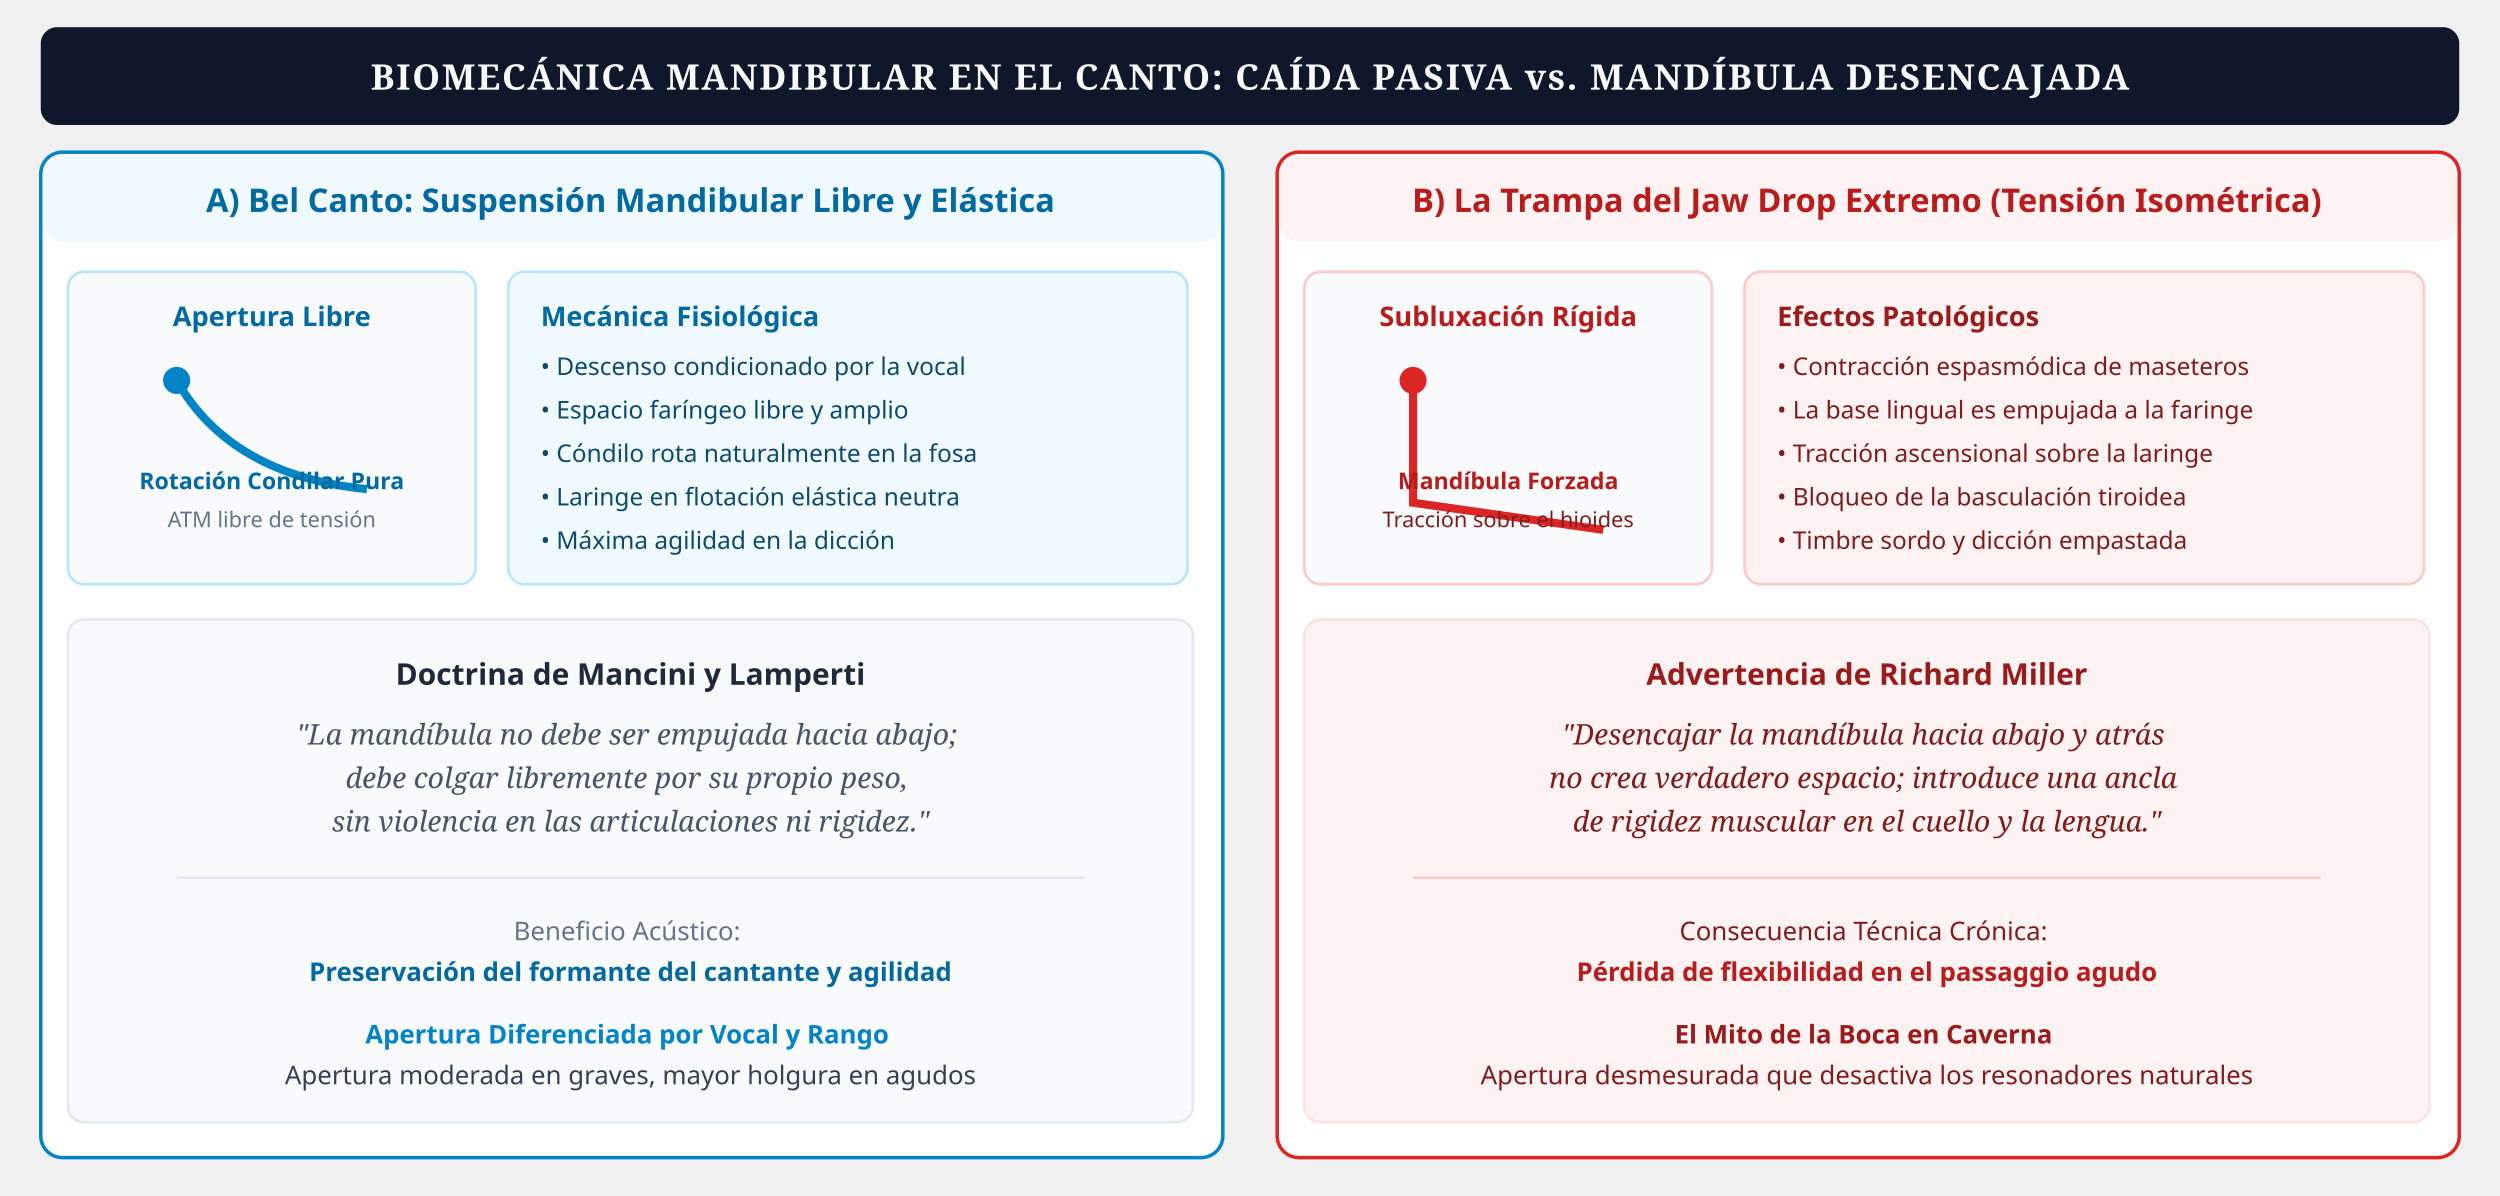
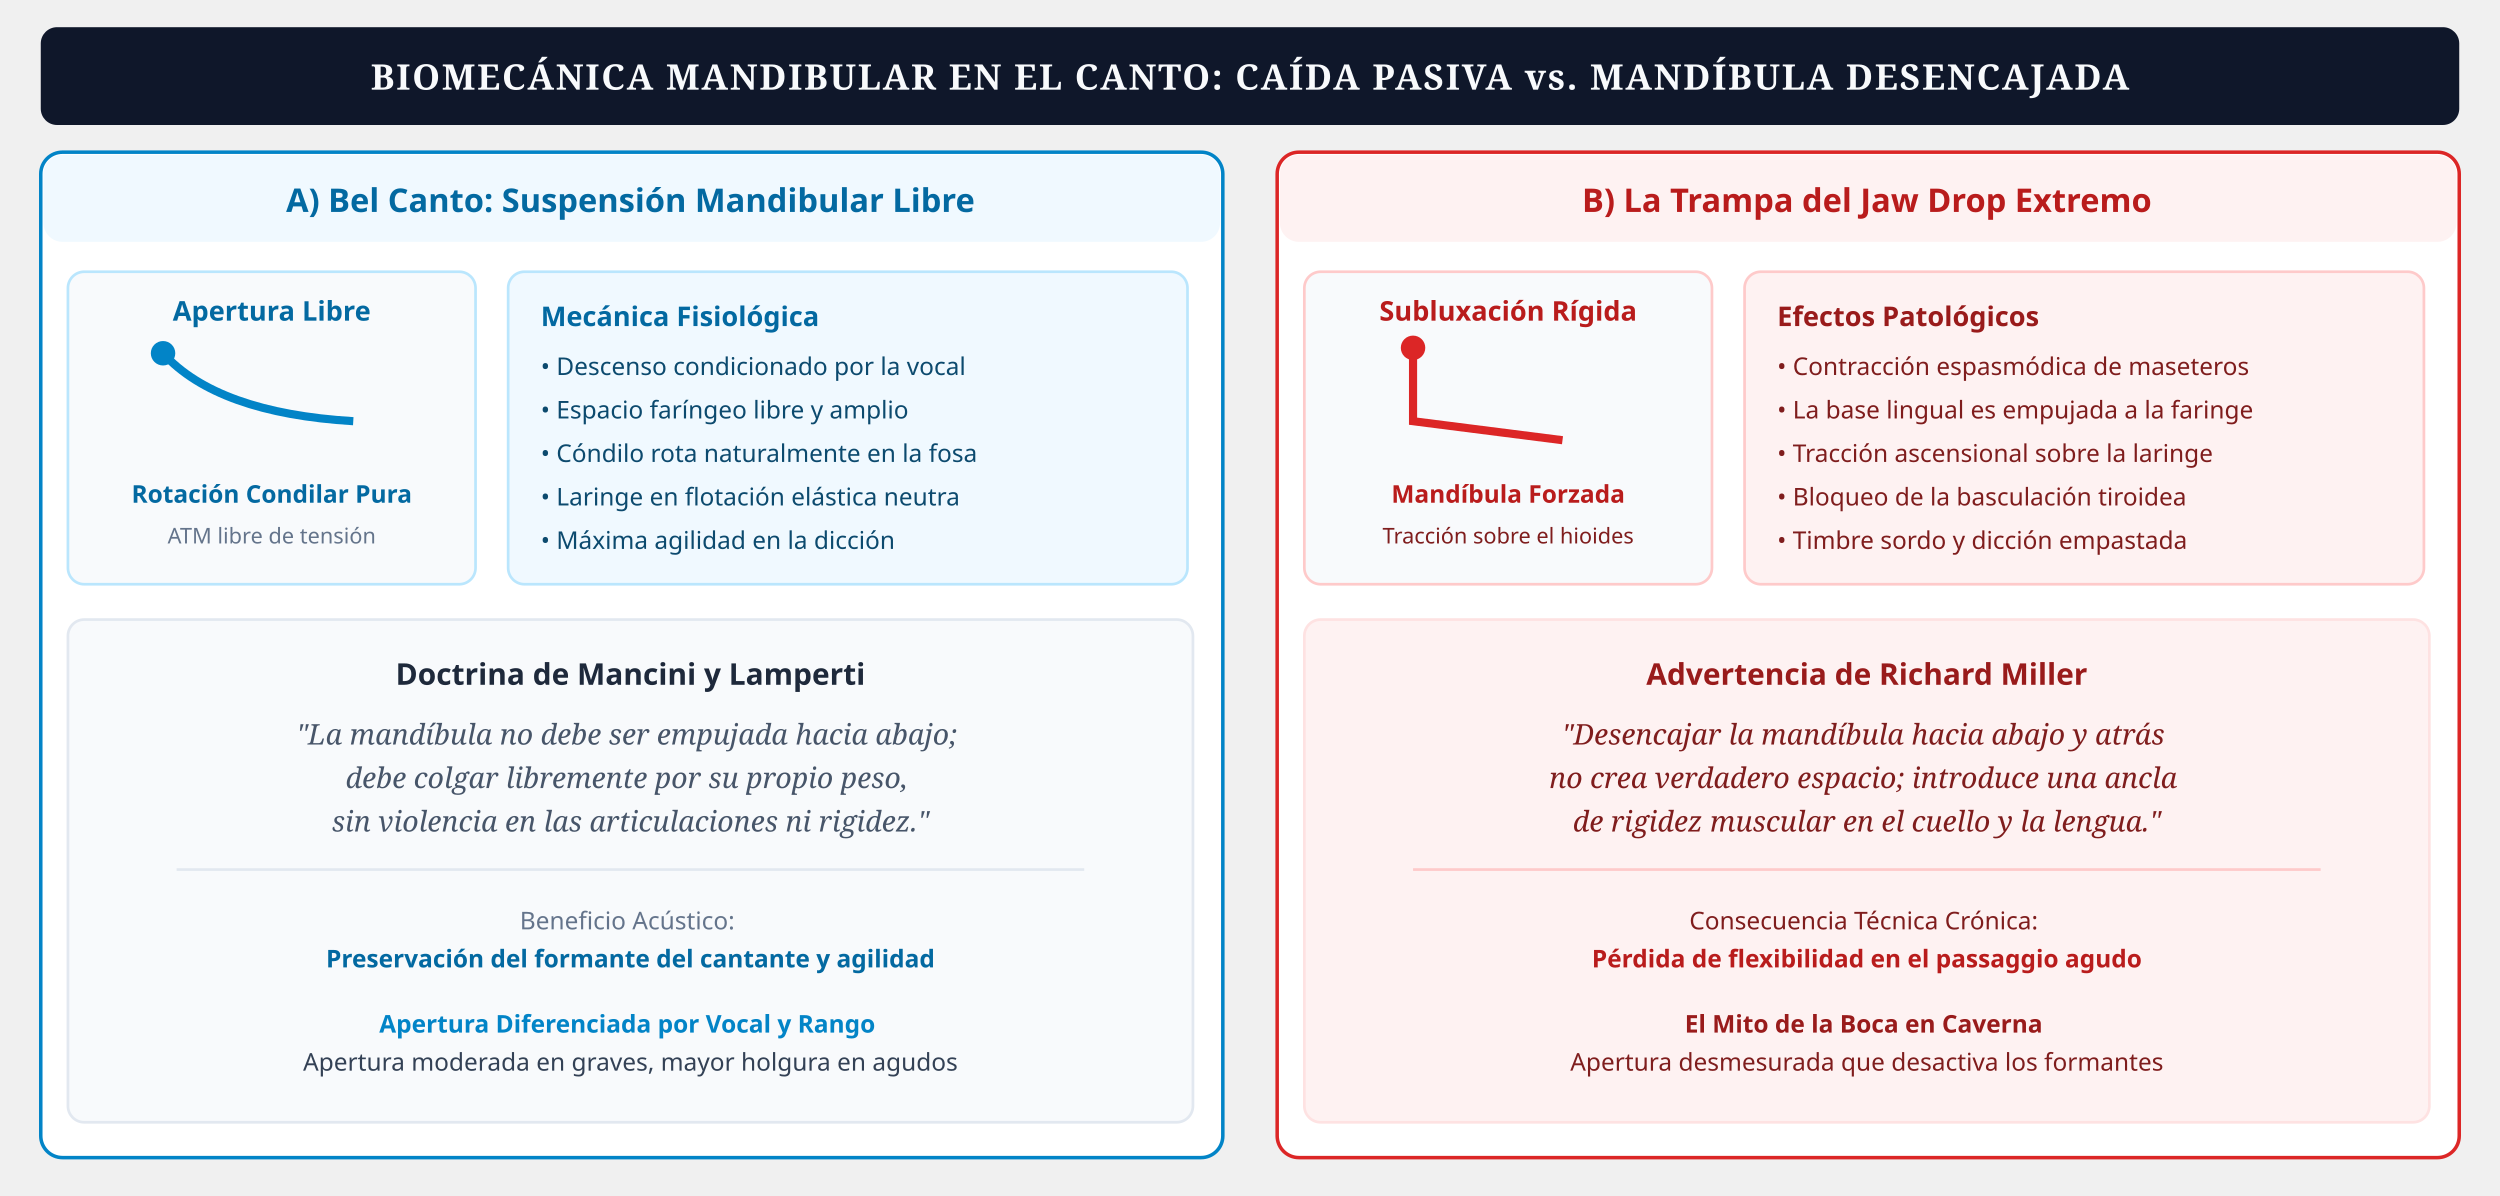
<svg xmlns="http://www.w3.org/2000/svg" viewBox="0 0 920 440" width="100%" height="auto" style="background:#ffffff; border:1px solid #cbd5e1; border-radius:10px; padding:12px; box-shadow: 0 2px 8px rgba(0,0,0,0.05);">
  <rect x="15" y="10" width="890" height="36" rx="6" fill="#0f172a" />
  <text x="460" y="33" text-anchor="middle" font-family="'Cinzel', serif" font-size="13" font-weight="700" fill="#f8fafc" letter-spacing="0.05em">BIOMECÁNICA MANDIBULAR EN EL CANTO: CAÍDA PASIVA vs. MANDÍBULA DESENCAJADA</text>
  <rect x="15" y="56" width="435" height="370" rx="8" fill="#ffffff" stroke="#0284c7" stroke-width="1.3" />
  <rect x="16" y="57" width="433" height="32" rx="7" fill="#f0f9ff" />
-   <text x="232" y="78" text-anchor="middle" font-family="'Plus Jakarta Sans', sans-serif" font-weight="700" font-size="12" fill="#0369a1">A) Bel Canto: Suspensión Mandibular Libre y Elástica</text>
+   <text x="232" y="78" text-anchor="middle" font-family="'Plus Jakarta Sans', sans-serif" font-weight="700" font-size="12" fill="#0369a1">A) Bel Canto: Suspensión Mandibular Libre</text>
  <g transform="translate(25, 100)">
    <rect x="0" y="0" width="150" height="115" rx="6" fill="#f8fafc" stroke="#bae6fd" />
-     <text x="75" y="20" text-anchor="middle" font-family="'Plus Jakarta Sans', sans-serif" font-size="10" font-weight="700" fill="#0369a1">Apertura Libre</text>
-     <path d="M 40 40 Q 60 75 110 80" stroke="#0284c7" stroke-width="3" fill="none" />
-     <circle cx="40" cy="40" r="5" fill="#0284c7" />
-     <text x="75" y="80" text-anchor="middle" font-family="'Plus Jakarta Sans', sans-serif" font-size="8.5" font-weight="600" fill="#0369a1">Rotación Condilar Pura</text>
-     <text x="75" y="94" text-anchor="middle" font-family="'Plus Jakarta Sans', sans-serif" font-size="8" fill="#64748b">ATM libre de tensión</text>
+     <text x="75" y="18" text-anchor="middle" font-family="'Plus Jakarta Sans', sans-serif" font-size="10" font-weight="700" fill="#0369a1">Apertura Libre</text>
+     <path d="M 35 30 Q 55 52 105 55" stroke="#0284c7" stroke-width="3" fill="none" />
+     <circle cx="35" cy="30" r="4.5" fill="#0284c7" />
+     <text x="75" y="85" text-anchor="middle" font-family="'Plus Jakarta Sans', sans-serif" font-size="9" font-weight="700" fill="#0369a1">Rotación Condilar Pura</text>
+     <text x="75" y="100" text-anchor="middle" font-family="'Plus Jakarta Sans', sans-serif" font-size="8" fill="#64748b">ATM libre de tensión</text>
    <rect x="162" y="0" width="250" height="115" rx="6" fill="#f0f9ff" stroke="#bae6fd" />
    <text x="174" y="20" font-family="'Plus Jakarta Sans', sans-serif" font-size="10" font-weight="700" fill="#0369a1">Mecánica Fisiológica</text>
    <text x="174" y="38" font-family="'Plus Jakarta Sans', sans-serif" font-size="9" fill="#0c4a6e">• Descenso condicionado por la vocal</text>
    <text x="174" y="54" font-family="'Plus Jakarta Sans', sans-serif" font-size="9" fill="#0c4a6e">• Espacio faríngeo libre y amplio</text>
    <text x="174" y="70" font-family="'Plus Jakarta Sans', sans-serif" font-size="9" fill="#0c4a6e">• Cóndilo rota naturalmente en la fosa</text>
    <text x="174" y="86" font-family="'Plus Jakarta Sans', sans-serif" font-size="9" fill="#0c4a6e">• Laringe en flotación elástica neutra</text>
    <text x="174" y="102" font-family="'Plus Jakarta Sans', sans-serif" font-size="9" fill="#0c4a6e">• Máxima agilidad en la dicción</text>
  </g>
  <g transform="translate(25, 228)">
    <rect x="0" y="0" width="414" height="185" rx="6" fill="#f8fafc" stroke="#e2e8f0" />
    <text x="207" y="24" text-anchor="middle" font-family="'Plus Jakarta Sans', sans-serif" font-size="11" font-weight="700" fill="#1e293b">Doctrina de Mancini y Lamperti</text>
    <text x="207" y="46" text-anchor="middle" font-family="'Newsreader', serif" font-style="italic" font-size="10.5" fill="#475569">
      <tspan x="207" dy="0">"La mandíbula no debe ser empujada hacia abajo;</tspan>
      <tspan x="207" dy="16">debe colgar libremente por su propio peso,</tspan>
      <tspan x="207" dy="16">sin violencia en las articulaciones ni rigidez."</tspan>
    </text>
-     <line x1="40" y1="95" x2="374" y2="95" stroke="#e2e8f0" stroke-width="1" />
-     <text x="207" y="118" text-anchor="middle" font-family="'Plus Jakarta Sans', sans-serif" font-size="9.5" fill="#64748b">
+     <line x1="40" y1="92" x2="374" y2="92" stroke="#e2e8f0" stroke-width="1" />
+     <text x="207" y="114" text-anchor="middle" font-family="'Plus Jakarta Sans', sans-serif" font-size="9" fill="#64748b">
      <tspan x="207" dy="0">Beneficio Acústico:</tspan>
-       <tspan x="207" dy="15" font-weight="600" fill="#0369a1">Preservación del formante del cantante y agilidad</tspan>
+       <tspan x="207" dy="14" font-weight="600" fill="#0369a1">Preservación del formante del cantante y agilidad</tspan>
    </text>
-     <text x="207" y="156" text-anchor="middle" font-family="'Plus Jakarta Sans', sans-serif" font-size="9.5" font-weight="700" fill="#0284c7">
+     <text x="207" y="152" text-anchor="middle" font-family="'Plus Jakarta Sans', sans-serif" font-size="9" font-weight="700" fill="#0284c7">
      <tspan x="207" dy="0">Apertura Diferenciada por Vocal y Rango</tspan>
-       <tspan x="207" dy="15" font-weight="500" fill="#334155">Apertura moderada en graves, mayor holgura en agudos</tspan>
+       <tspan x="207" dy="14" font-weight="500" fill="#334155">Apertura moderada en graves, mayor holgura en agudos</tspan>
    </text>
  </g>
  <rect x="470" y="56" width="435" height="370" rx="8" fill="#ffffff" stroke="#dc2626" stroke-width="1.3" />
  <rect x="471" y="57" width="433" height="32" rx="7" fill="#fef2f2" />
-   <text x="687" y="78" text-anchor="middle" font-family="'Plus Jakarta Sans', sans-serif" font-weight="700" font-size="12" fill="#b91c1c">B) La Trampa del Jaw Drop Extremo (Tensión Isométrica)</text>
+   <text x="687" y="78" text-anchor="middle" font-family="'Plus Jakarta Sans', sans-serif" font-weight="700" font-size="12" fill="#b91c1c">B) La Trampa del Jaw Drop Extremo</text>
  <g transform="translate(480, 100)">
    <rect x="0" y="0" width="150" height="115" rx="6" fill="#f8fafc" stroke="#fecaca" />
-     <text x="75" y="20" text-anchor="middle" font-family="'Plus Jakarta Sans', sans-serif" font-size="10" font-weight="700" fill="#b91c1c">Subluxación Rígida</text>
-     <path d="M 40 40 L 40 85 L 110 95" stroke="#dc2626" stroke-width="3" fill="none" />
-     <circle cx="40" cy="40" r="5" fill="#dc2626" />
-     <text x="75" y="80" text-anchor="middle" font-family="'Plus Jakarta Sans', sans-serif" font-size="8.5" font-weight="600" fill="#b91c1c">Mandíbula Forzada</text>
-     <text x="75" y="94" text-anchor="middle" font-family="'Plus Jakarta Sans', sans-serif" font-size="8" fill="#7f1d1d">Tracción sobre el hioides</text>
+     <text x="75" y="18" text-anchor="middle" font-family="'Plus Jakarta Sans', sans-serif" font-size="10" font-weight="700" fill="#b91c1c">Subluxación Rígida</text>
+     <path d="M 40 28 L 40 55 L 95 62" stroke="#dc2626" stroke-width="3" fill="none" />
+     <circle cx="40" cy="28" r="4.5" fill="#dc2626" />
+     <text x="75" y="85" text-anchor="middle" font-family="'Plus Jakarta Sans', sans-serif" font-size="9" font-weight="700" fill="#b91c1c">Mandíbula Forzada</text>
+     <text x="75" y="100" text-anchor="middle" font-family="'Plus Jakarta Sans', sans-serif" font-size="8" fill="#7f1d1d">Tracción sobre el hioides</text>
    <rect x="162" y="0" width="250" height="115" rx="6" fill="#fef2f2" stroke="#fecaca" />
    <text x="174" y="20" font-family="'Plus Jakarta Sans', sans-serif" font-size="10" font-weight="700" fill="#991b1b">Efectos Patológicos</text>
    <text x="174" y="38" font-family="'Plus Jakarta Sans', sans-serif" font-size="9" fill="#7f1d1d">• Contracción espasmódica de maseteros</text>
    <text x="174" y="54" font-family="'Plus Jakarta Sans', sans-serif" font-size="9" fill="#7f1d1d">• La base lingual es empujada a la faringe</text>
    <text x="174" y="70" font-family="'Plus Jakarta Sans', sans-serif" font-size="9" fill="#7f1d1d">• Tracción ascensional sobre la laringe</text>
    <text x="174" y="86" font-family="'Plus Jakarta Sans', sans-serif" font-size="9" fill="#7f1d1d">• Bloqueo de la basculación tiroidea</text>
    <text x="174" y="102" font-family="'Plus Jakarta Sans', sans-serif" font-size="9" fill="#7f1d1d">• Timbre sordo y dicción empastada</text>
  </g>
  <g transform="translate(480, 228)">
    <rect x="0" y="0" width="414" height="185" rx="6" fill="#fef2f2" stroke="#fee2e2" />
    <text x="207" y="24" text-anchor="middle" font-family="'Plus Jakarta Sans', sans-serif" font-size="11" font-weight="700" fill="#991b1b">Advertencia de Richard Miller</text>
    <text x="207" y="46" text-anchor="middle" font-family="'Newsreader', serif" font-style="italic" font-size="10.5" fill="#7f1d1d">
      <tspan x="207" dy="0">"Desencajar la mandíbula hacia abajo y atrás</tspan>
      <tspan x="207" dy="16">no crea verdadero espacio; introduce una ancla</tspan>
      <tspan x="207" dy="16">de rigidez muscular en el cuello y la lengua."</tspan>
    </text>
-     <line x1="40" y1="95" x2="374" y2="95" stroke="#fecaca" stroke-width="1" />
-     <text x="207" y="118" text-anchor="middle" font-family="'Plus Jakarta Sans', sans-serif" font-size="9.5" fill="#7f1d1d">
+     <line x1="40" y1="92" x2="374" y2="92" stroke="#fecaca" stroke-width="1" />
+     <text x="207" y="114" text-anchor="middle" font-family="'Plus Jakarta Sans', sans-serif" font-size="9" fill="#7f1d1d">
      <tspan x="207" dy="0">Consecuencia Técnica Crónica:</tspan>
-       <tspan x="207" dy="15" font-weight="600" fill="#b91c1c">Pérdida de flexibilidad en el passaggio agudo</tspan>
+       <tspan x="207" dy="14" font-weight="600" fill="#b91c1c">Pérdida de flexibilidad en el passaggio agudo</tspan>
    </text>
-     <text x="207" y="156" text-anchor="middle" font-family="'Plus Jakarta Sans', sans-serif" font-size="9.5" font-weight="700" fill="#991b1b">
+     <text x="207" y="152" text-anchor="middle" font-family="'Plus Jakarta Sans', sans-serif" font-size="9" font-weight="700" fill="#991b1b">
      <tspan x="207" dy="0">El Mito de la Boca en Caverna</tspan>
-       <tspan x="207" dy="15" font-weight="500" fill="#7f1d1d">Apertura desmesurada que desactiva los resonadores naturales</tspan>
+       <tspan x="207" dy="14" font-weight="500" fill="#7f1d1d">Apertura desmesurada que desactiva los formantes</tspan>
    </text>
  </g>
</svg>
